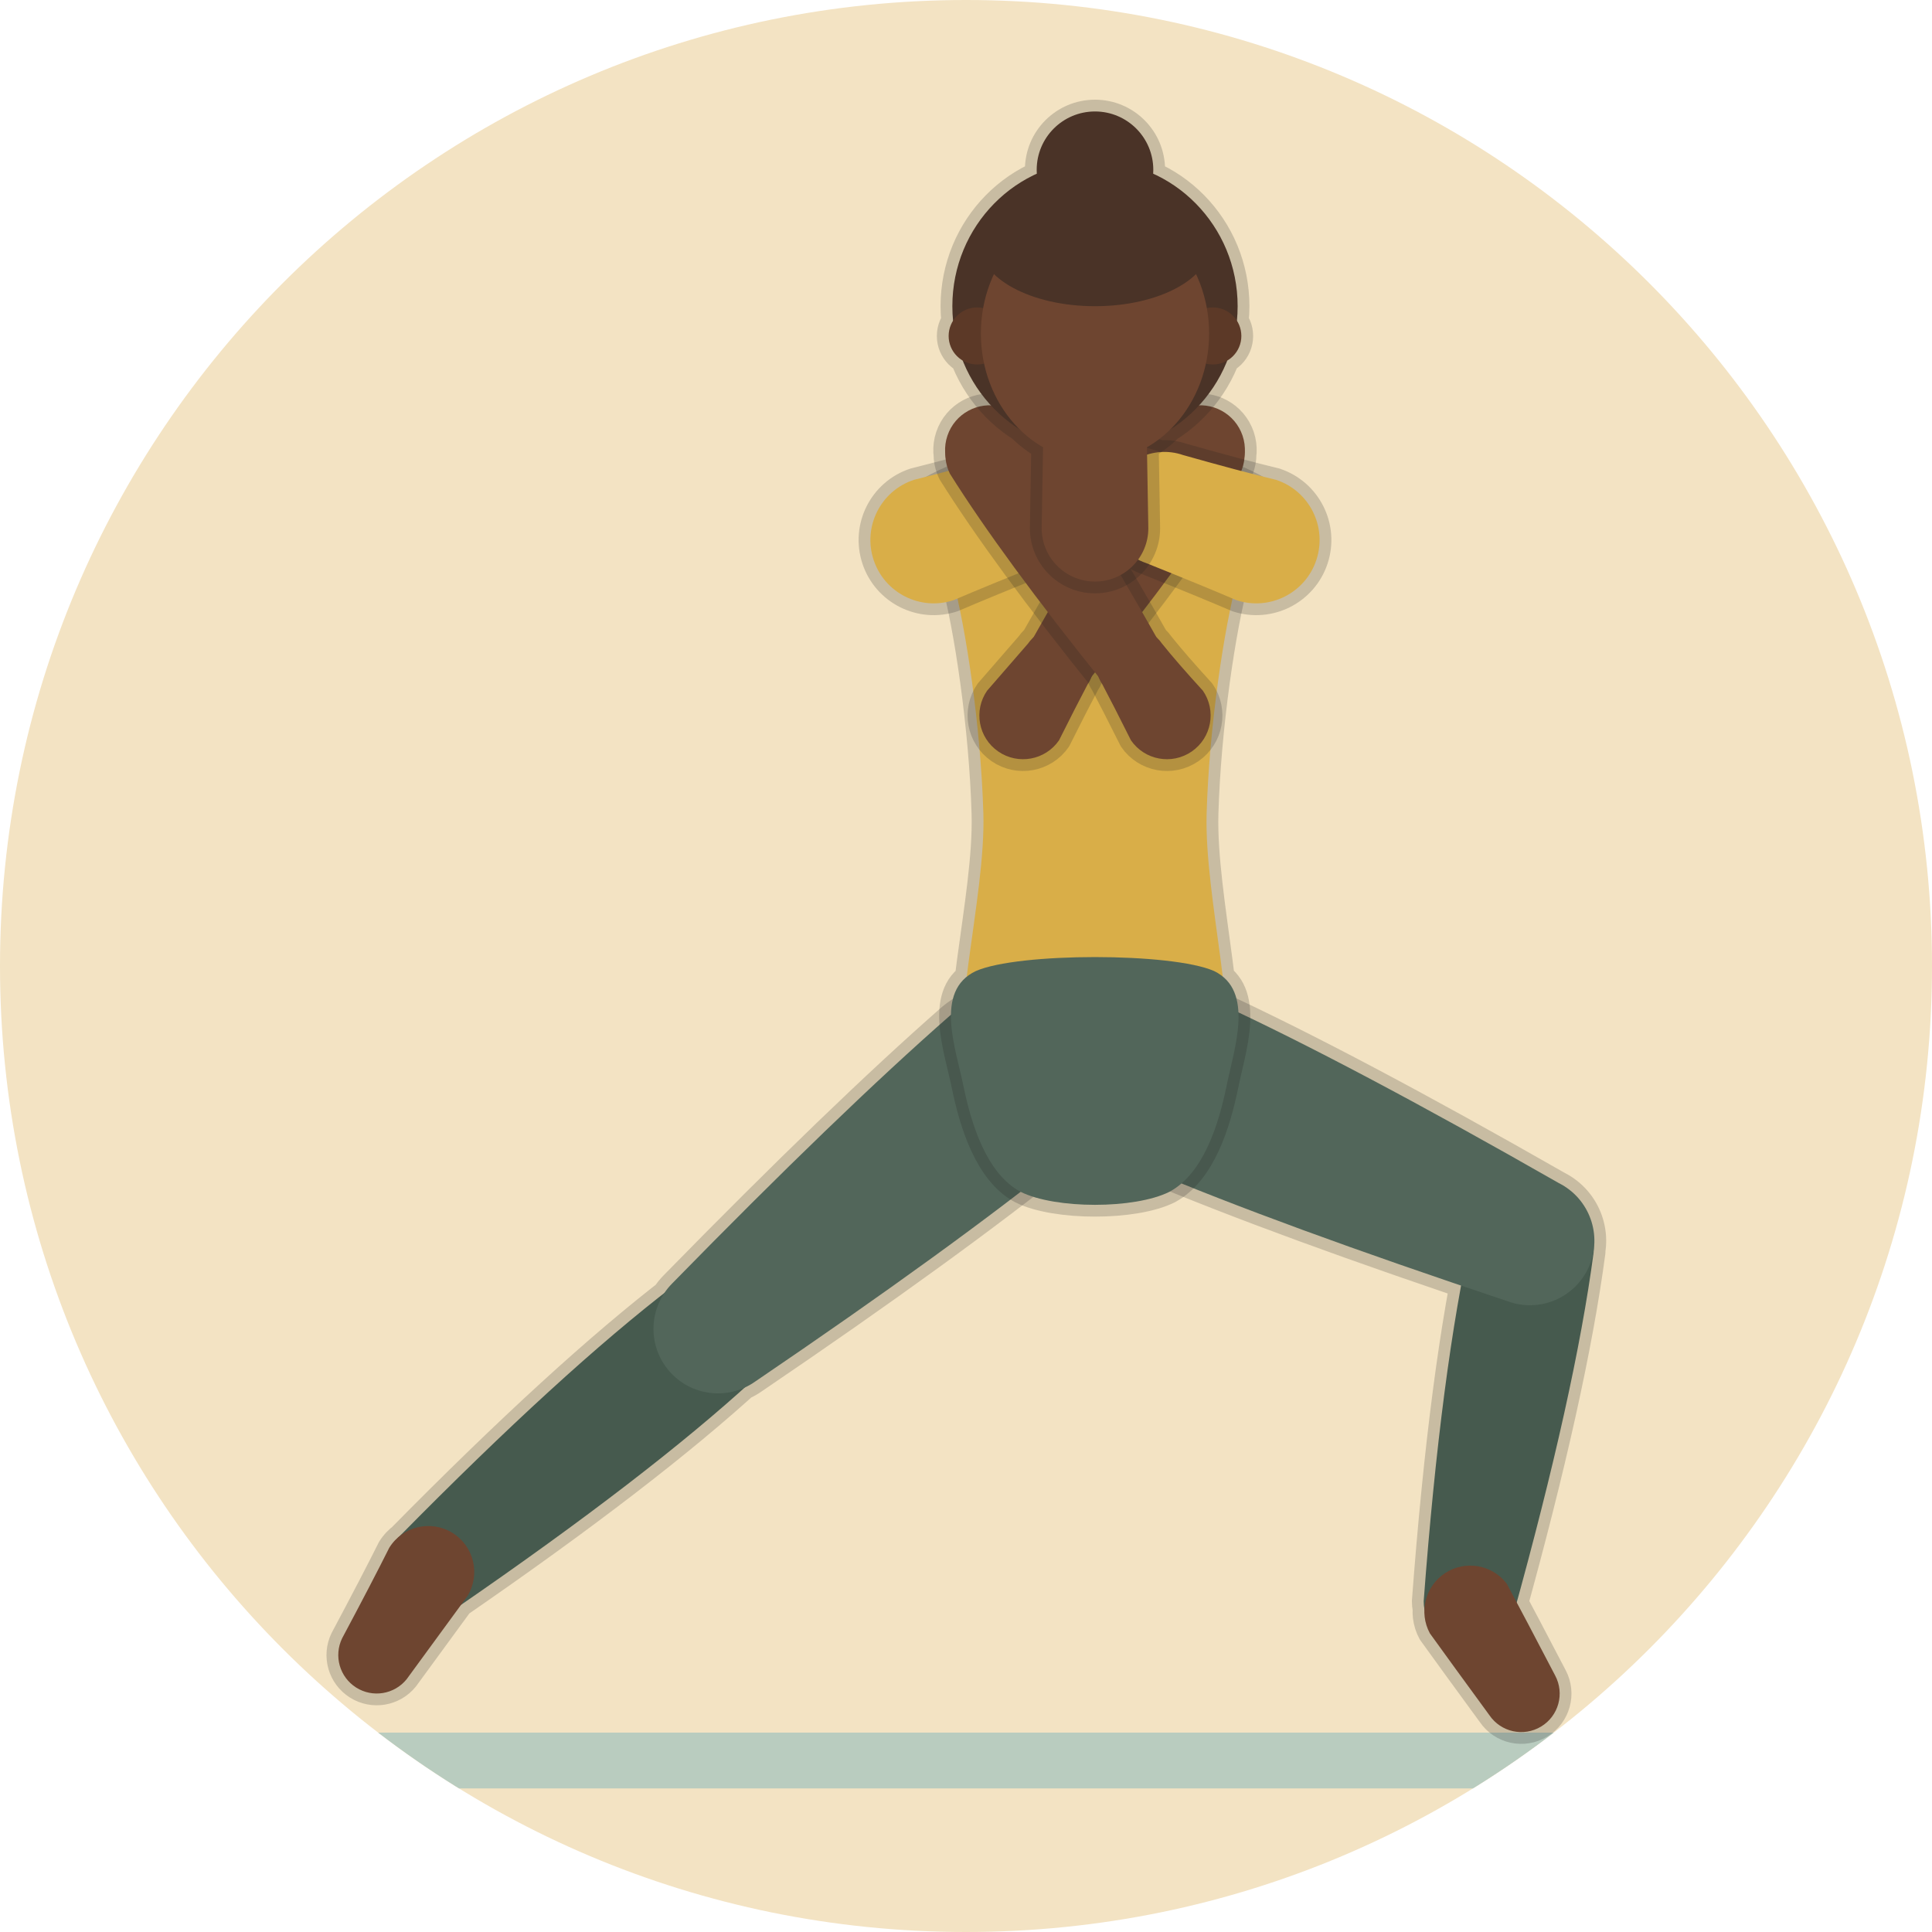
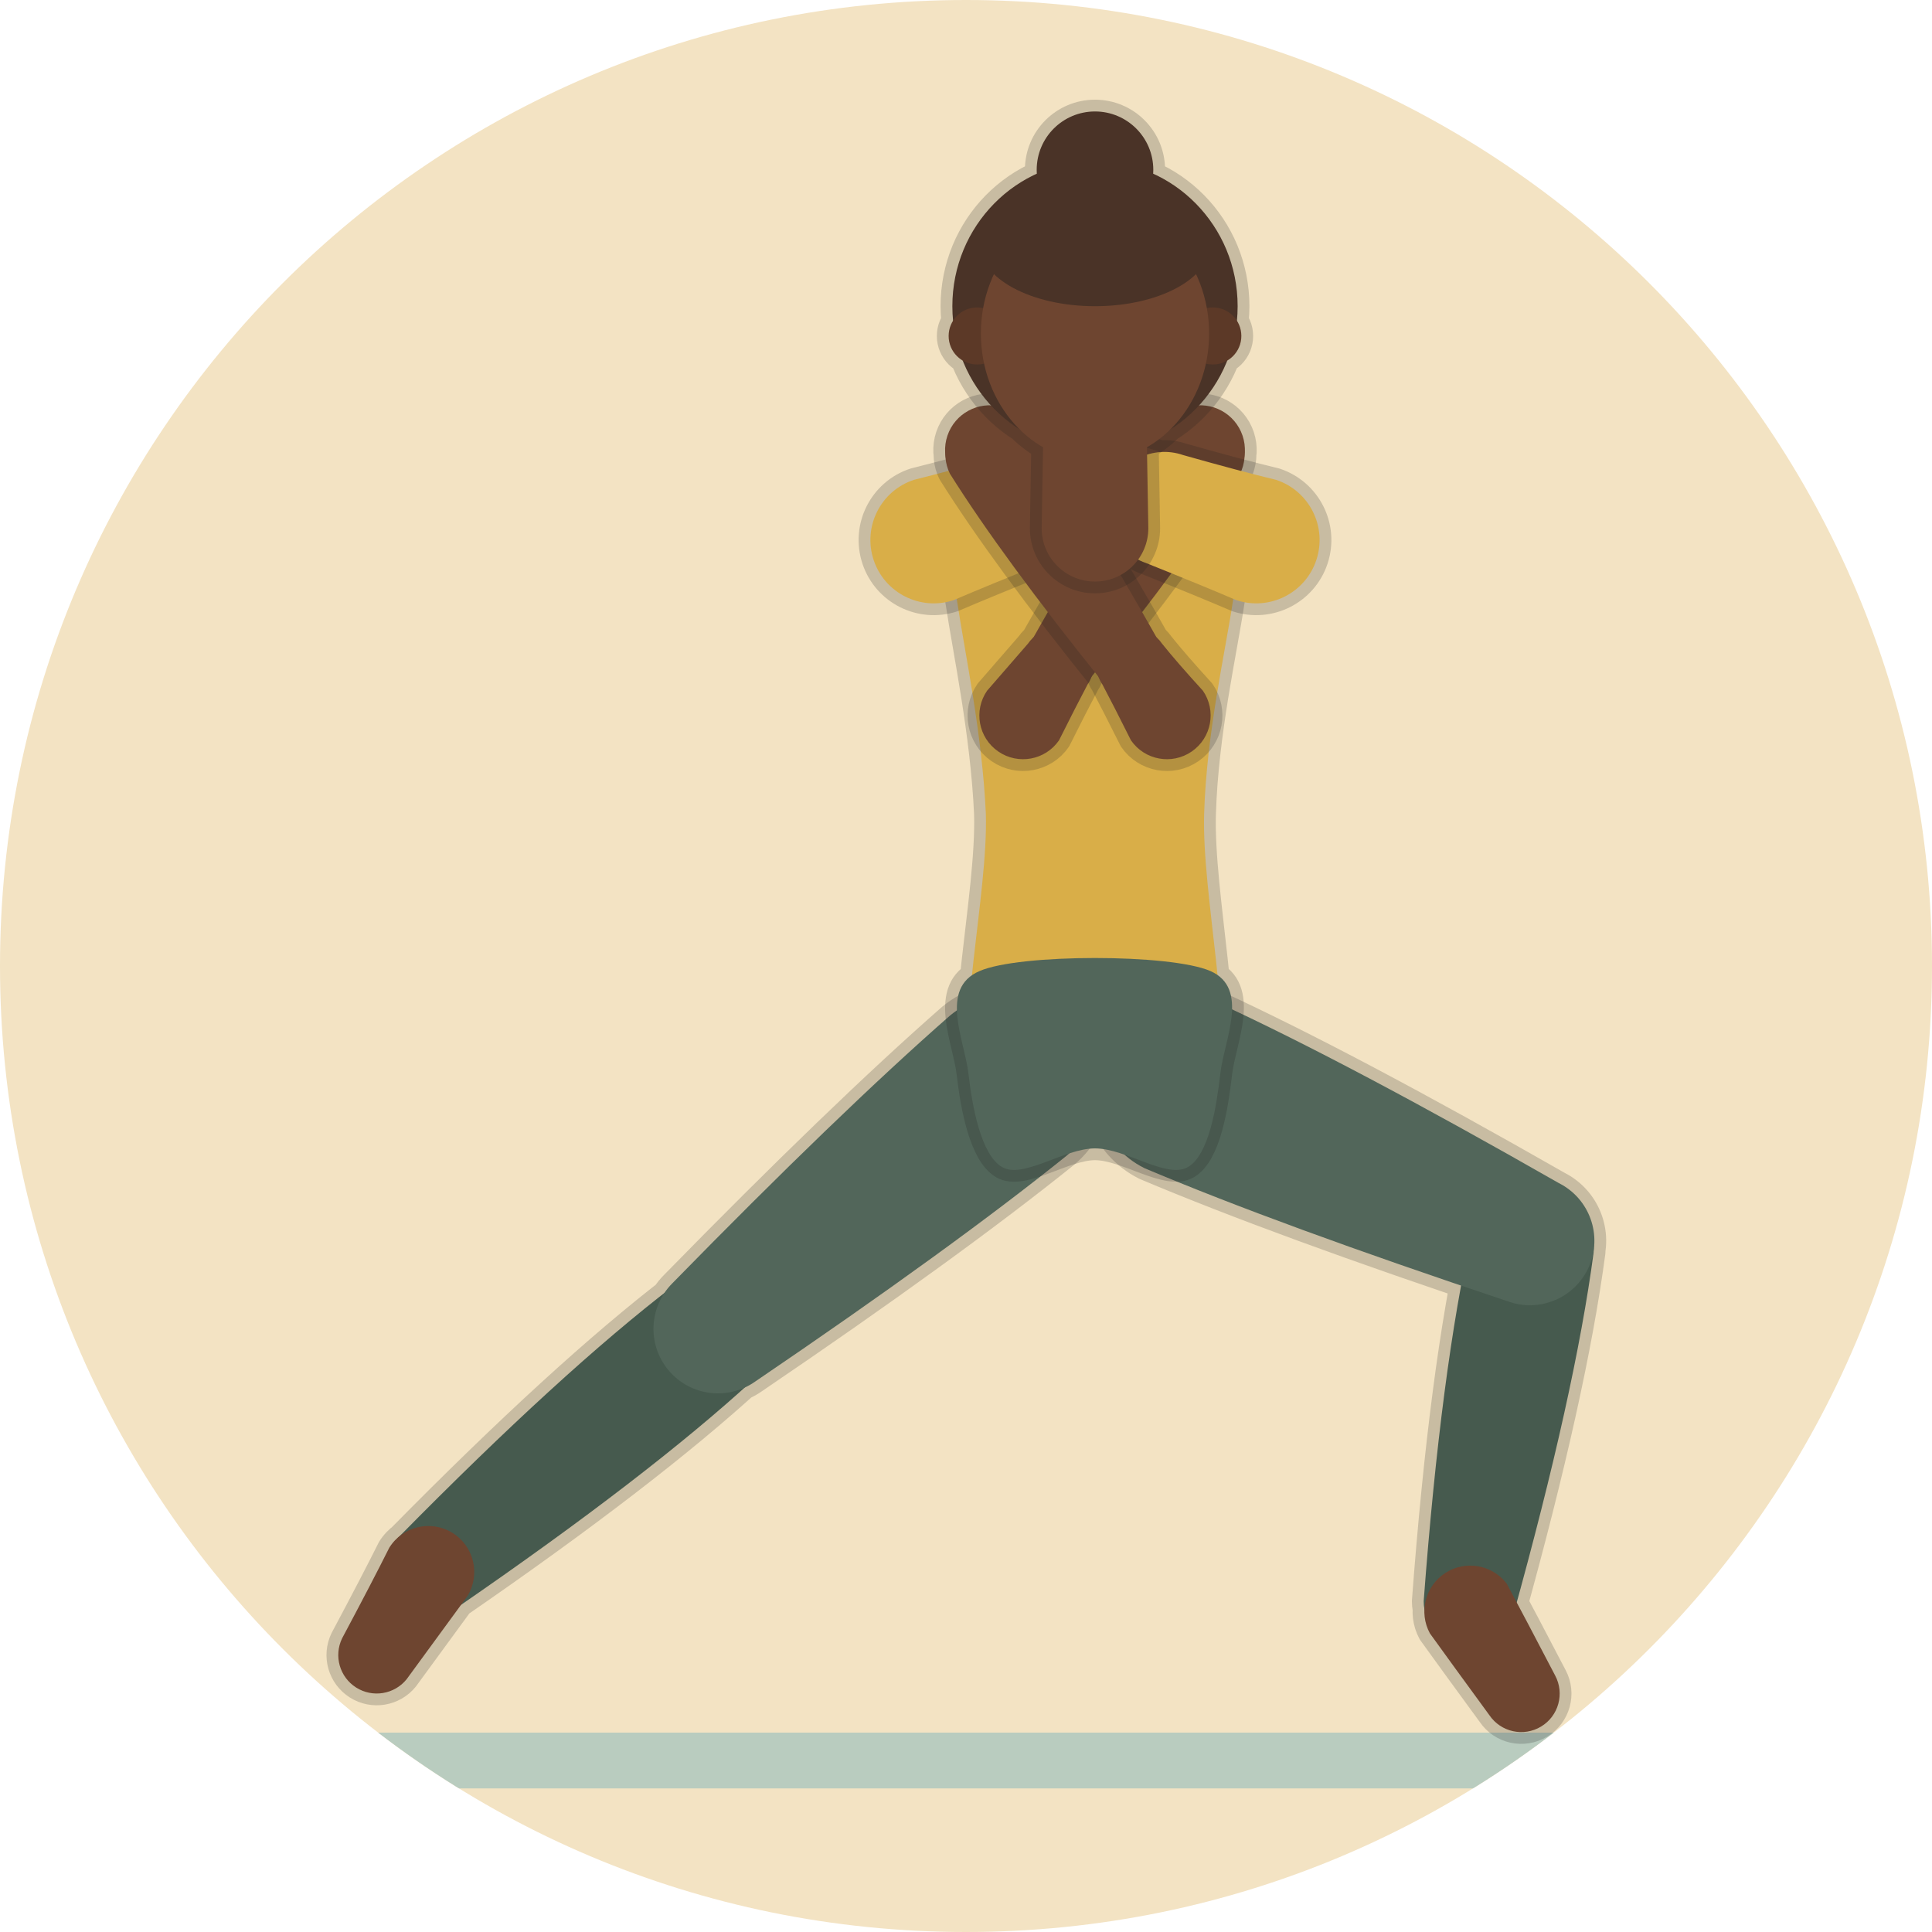
<svg xmlns="http://www.w3.org/2000/svg" viewBox="0 0 200 200" width="400" height="400" role="img" aria-label="Figure facing forward low in a side lunge with one thigh level, the other leg straight and hands in front.">
  <circle cx="100" cy="100" r="100" fill="#F3E3C3" />
  <clipPath id="c18ajd5g">
    <circle cx="100" cy="100" r="100" />
  </clipPath>
  <g clip-path="url(#c18ajd5g)">
    <g transform="translate(100.0 180.0) scale(1.284)">
      <rect x="-61.21" y="-0.5" width="122.42" height="4.5" rx="2.2" fill="#B9CCBF" />
      <g>
        <path d="M-23.6 -36.5Q-32.6 -29.6 -45.7 -16.3A3.7 3.7 0 0 0 -41.0 -10.6Q-25.6 -21.2 -17.2 -28.9A5.0 5.0 0 0 0 -23.6 -36.5ZM-1.3 -58.3Q-10.2 -50.5 -23.7 -36.7A5.2 5.2 0 0 0 -17.0 -28.8Q-1.1 -39.6 8.1 -47.0A7.3 7.3 0 0 0 -1.3 -58.3ZM-46.5 -15.4Q-47.9 -12.6 -50.3 -8.1A3.1 3.1 0 0 0 -45.1 -4.8Q-42.1 -8.9 -40.2 -11.5A3.7 3.7 0 0 0 -46.5 -15.4Z" fill="#1E1F1D" stroke="#1E1F1D" stroke-width="1.9" stroke-linejoin="round" opacity="0.2" />
        <path d="M-23.6 -36.5Q-32.6 -29.6 -45.7 -16.3A3.7 3.7 0 0 0 -41.0 -10.6Q-25.6 -21.2 -17.2 -28.9A5.0 5.0 0 0 0 -23.6 -36.5Z" fill="#465A4E" />
        <path d="M-1.3 -58.3Q-10.2 -50.5 -23.7 -36.7A5.2 5.2 0 0 0 -17.0 -28.8Q-1.1 -39.6 8.1 -47.0A7.3 7.3 0 0 0 -1.3 -58.3Z" fill="#52665A" />
        <path d="M-46.5 -15.4Q-47.9 -12.6 -50.3 -8.1A3.1 3.1 0 0 0 -45.1 -4.8Q-42.1 -8.9 -40.2 -11.5A3.7 3.7 0 0 0 -46.5 -15.4Z" fill="#6E4530" />
      </g>
      <g>
        <path d="M40.8 -40.9Q38.3 -29.8 36.9 -11.1A3.7 3.7 0 0 0 44.1 -9.9Q49.1 -27.9 50.6 -39.2A5.0 5.0 0 0 0 40.8 -40.9ZM14.4 -46.0Q25.3 -41.4 43.6 -35.3A5.2 5.2 0 0 0 47.8 -44.8Q31.0 -54.4 20.4 -59.3A7.3 7.3 0 0 0 14.4 -46.0ZM37.4 -8.5Q39.2 -6.0 42.2 -1.9A3.1 3.1 0 0 0 47.5 -5.1Q45.1 -9.7 43.6 -12.5A3.7 3.7 0 0 0 37.4 -8.5Z" fill="#1E1F1D" stroke="#1E1F1D" stroke-width="1.9" stroke-linejoin="round" opacity="0.2" />
        <path d="M40.8 -40.9Q38.3 -29.8 36.9 -11.1A3.7 3.7 0 0 0 44.1 -9.9Q49.1 -27.9 50.6 -39.2A5.0 5.0 0 0 0 40.8 -40.9Z" fill="#465A4E" />
        <path d="M14.4 -46.0Q25.3 -41.4 43.6 -35.3A5.2 5.2 0 0 0 47.8 -44.8Q31.0 -54.4 20.4 -59.3A7.3 7.3 0 0 0 14.4 -46.0Z" fill="#52665A" />
        <path d="M37.4 -8.5Q39.2 -6.0 42.2 -1.9A3.1 3.1 0 0 0 47.5 -5.1Q45.1 -9.7 43.6 -12.5A3.7 3.7 0 0 0 37.4 -8.5Z" fill="#6E4530" />
      </g>
      <g>
-         <path d="M0.1 -52.6C-1.5 -57.1 1.6 -67.8 1.4 -74.6C1.2 -81.5 -0.0 -89.6 -1.1 -93.6C-2.1 -97.7 -6.0 -97.5 -5.0 -99.1C-4.1 -100.8 1.2 -102.9 4.8 -103.6C8.3 -104.4 12.5 -104.4 16.0 -103.6C19.5 -102.9 24.8 -100.8 25.8 -99.1C26.8 -97.5 22.9 -97.7 21.9 -93.6C20.8 -89.6 19.6 -81.5 19.4 -74.6C19.2 -67.8 22.2 -57.1 20.7 -52.6C19.2 -48.1 13.8 -47.6 10.4 -47.6C6.9 -47.6 1.6 -48.1 0.1 -52.6ZM-0.2 -52.6C-0.8 -55.6 -2.6 -60.3 0.8 -61.9C4.2 -63.4 16.6 -63.4 20.0 -61.9C23.3 -60.3 21.6 -55.6 21.0 -52.6C20.4 -49.7 19.2 -45.6 16.4 -44.1C13.6 -42.7 7.2 -42.7 4.4 -44.1C1.6 -45.6 0.4 -49.7 -0.2 -52.6ZM10.4 -98.6A5.2 5.2 0.0 1 0 10.4 -109.0A5.2 5.2 0.0 1 0 10.4 -98.6Z" fill="#1E1F1D" stroke="#1E1F1D" stroke-width="1.9" stroke-linejoin="round" opacity="0.2" />
-         <path d="M0.1 -52.6C-1.5 -57.1 1.6 -67.8 1.4 -74.6C1.2 -81.5 -0.0 -89.6 -1.1 -93.6C-2.1 -97.7 -6.0 -97.5 -5.0 -99.1C-4.1 -100.8 1.2 -102.9 4.8 -103.6C8.3 -104.4 12.5 -104.4 16.0 -103.6C19.5 -102.9 24.8 -100.8 25.8 -99.1C26.8 -97.5 22.9 -97.7 21.9 -93.6C20.8 -89.6 19.6 -81.5 19.4 -74.6C19.2 -67.8 22.2 -57.1 20.7 -52.6C19.2 -48.1 13.8 -47.6 10.4 -47.6C6.9 -47.6 1.6 -48.1 0.1 -52.6Z" fill="#D9AE48" />
-         <path d="M-0.2 -52.6C-0.8 -55.6 -2.6 -60.3 0.8 -61.9C4.2 -63.4 16.6 -63.4 20.0 -61.9C23.3 -60.3 21.6 -55.6 21.0 -52.6C20.4 -49.7 19.2 -45.6 16.4 -44.1C13.6 -42.7 7.2 -42.7 4.4 -44.1C1.6 -45.6 0.4 -49.7 -0.2 -52.6Z" fill="#52665A" />
-         <path d="M10.4 -98.6A5.2 5.2 0.0 1 0 10.4 -109.0A5.2 5.2 0.0 1 0 10.4 -98.6Z" fill="#6E4530" />
+         <path d="M0.6 -52.6C-0.9 -57.0 1.8 -68.1 1.6 -74.6C1.3 -81.1 -0.1 -87.6 -0.7 -91.6C-1.3 -95.6 -2.8 -96.9 -2.2 -98.6C-1.6 -100.4 -0.5 -101.6 2.9 -102.2C6.2 -102.8 14.6 -102.8 17.9 -102.2C21.3 -101.6 22.4 -100.4 23.0 -98.6C23.6 -96.9 22.1 -95.6 21.5 -91.6C20.9 -87.6 19.4 -81.1 19.2 -74.6C19.0 -68.1 21.6 -57.0 20.2 -52.6C18.7 -48.3 13.6 -48.6 10.4 -48.6C7.1 -48.6 2.1 -48.3 0.6 -52.6ZM0.2 -53.6C-0.1 -56.3 -2.2 -60.5 1.1 -61.9C4.3 -63.3 16.5 -63.3 19.7 -61.9C22.9 -60.5 20.8 -56.3 20.5 -53.6C20.2 -51.0 19.6 -47.1 17.9 -46.1C16.2 -45.1 12.9 -47.6 10.4 -47.6C7.9 -47.6 4.6 -45.1 2.9 -46.1C1.2 -47.1 0.5 -51.0 0.2 -53.6Z" fill="#1E1F1D" stroke="#1E1F1D" stroke-width="1.9" stroke-linejoin="round" opacity="0.2" />
+         <path d="M0.6 -52.6C-0.9 -57.0 1.8 -68.1 1.6 -74.6C1.3 -81.1 -0.1 -87.6 -0.7 -91.6C-1.3 -95.6 -2.8 -96.9 -2.2 -98.6C-1.6 -100.4 -0.5 -101.6 2.9 -102.2C6.2 -102.8 14.6 -102.8 17.9 -102.2C21.3 -101.6 22.4 -100.4 23.0 -98.6C23.6 -96.9 22.1 -95.6 21.5 -91.6C20.9 -87.6 19.4 -81.1 19.2 -74.6C19.0 -68.1 21.6 -57.0 20.2 -52.6C18.7 -48.3 13.6 -48.6 10.4 -48.6C7.1 -48.6 2.1 -48.3 0.6 -52.6Z" fill="#D9AE48" />
+         <path d="M0.2 -53.6C-0.1 -56.3 -2.2 -60.5 1.1 -61.9C4.3 -63.3 16.5 -63.3 19.7 -61.9C22.9 -60.5 20.8 -56.3 20.5 -53.6C20.2 -51.0 19.6 -47.1 17.9 -46.1C16.2 -45.1 12.9 -47.6 10.4 -47.6C7.9 -47.6 4.6 -45.1 2.9 -46.1C1.2 -47.1 0.5 -51.0 0.2 -53.6Z" fill="#52665A" />
      </g>
      <g>
        <path d="M-1.2 -92.5Q7.1 -95.2 20.3 -100.6A3.6 3.6 0 0 0 18.0 -107.4Q4.2 -103.7 -4.0 -100.8A4.4 4.4 0 0 0 -1.2 -92.5ZM-1.0 -91.8Q1.8 -93.0 6.3 -94.8A4.6 4.6 0 0 0 3.3 -103.5Q-1.4 -102.2 -4.2 -101.5A5.1 5.1 0 0 0 -1.0 -91.8ZM16.2 -106.0Q11.5 -99.6 5.1 -88.2A2.8 2.8 0 0 0 9.7 -85.1Q17.9 -95.3 22.1 -102.0A3.6 3.6 0 0 0 16.2 -106.0ZM5.0 -88.3Q3.7 -86.8 1.7 -84.5A3.5 3.5 0 0 0 7.5 -80.5Q8.9 -83.3 9.8 -85.0A2.9 2.9 0 0 0 5.0 -88.3Z" fill="#1E1F1D" stroke="#1E1F1D" stroke-width="1.9" stroke-linejoin="round" opacity="0.2" />
        <path d="M-1.2 -92.5Q7.1 -95.2 20.3 -100.6A3.6 3.6 0 0 0 18.0 -107.4Q4.2 -103.7 -4.0 -100.8A4.4 4.4 0 0 0 -1.2 -92.5Z" fill="#6E4530" />
        <path d="M-1.0 -91.8Q1.8 -93.0 6.3 -94.8A4.6 4.6 0 0 0 3.3 -103.5Q-1.4 -102.2 -4.2 -101.5A5.1 5.1 0 0 0 -1.0 -91.8Z" fill="#D9AE48" />
        <path d="M16.2 -106.0Q11.5 -99.6 5.1 -88.2A2.8 2.8 0 0 0 9.7 -85.1Q17.9 -95.3 22.1 -102.0A3.6 3.6 0 0 0 16.2 -106.0Z" fill="#6E4530" />
        <path d="M5.0 -88.3Q3.7 -86.8 1.7 -84.5A3.5 3.5 0 0 0 7.5 -80.5Q8.9 -83.3 9.8 -85.0A2.9 2.9 0 0 0 5.0 -88.3Z" fill="#6E4530" />
      </g>
      <g>
        <path d="M24.8 -100.8Q16.6 -103.7 2.8 -107.4A3.6 3.6 0 0 0 0.5 -100.6Q13.7 -95.2 22.0 -92.5A4.4 4.4 0 0 0 24.8 -100.8ZM25.0 -101.5Q22.1 -102.2 17.5 -103.5A4.6 4.6 0 0 0 14.5 -94.8Q19.0 -93.0 21.8 -91.8A5.1 5.1 0 0 0 25.0 -101.5ZM-1.3 -102.0Q2.9 -95.3 11.1 -85.1A2.8 2.8 0 0 0 15.7 -88.2Q9.3 -99.6 4.6 -106.0A3.6 3.6 0 0 0 -1.3 -102.0ZM11.0 -85.0Q11.9 -83.3 13.3 -80.5A3.5 3.5 0 0 0 19.1 -84.5Q17.0 -86.8 15.8 -88.3A2.9 2.9 0 0 0 11.0 -85.0Z" fill="#1E1F1D" stroke="#1E1F1D" stroke-width="1.9" stroke-linejoin="round" opacity="0.2" />
        <path d="M24.8 -100.8Q16.6 -103.7 2.8 -107.4A3.6 3.6 0 0 0 0.5 -100.6Q13.7 -95.2 22.0 -92.5A4.4 4.4 0 0 0 24.8 -100.8Z" fill="#6E4530" />
        <path d="M25.0 -101.5Q22.1 -102.2 17.5 -103.5A4.6 4.6 0 0 0 14.5 -94.8Q19.0 -93.0 21.8 -91.8A5.1 5.1 0 0 0 25.0 -101.5Z" fill="#D9AE48" />
        <path d="M-1.3 -102.0Q2.9 -95.3 11.1 -85.1A2.8 2.8 0 0 0 15.7 -88.2Q9.3 -99.6 4.6 -106.0A3.6 3.6 0 0 0 -1.3 -102.0Z" fill="#6E4530" />
        <path d="M11.0 -85.0Q11.9 -83.3 13.3 -80.5A3.5 3.5 0 0 0 19.1 -84.5Q17.0 -86.8 15.8 -88.3A2.9 2.9 0 0 0 11.0 -85.0Z" fill="#6E4530" />
      </g>
      <g>
        <path d="M14.7 -97.6Q14.6 -103.9 14.4 -114.1A4.0 4.0 0 0 0 6.4 -114.1Q6.2 -103.9 6.1 -97.6A4.3 4.3 0 0 0 14.7 -97.6ZM10.4 -121.8A4.7 4.7 0.0 1 0 10.4 -131.2A4.7 4.7 0.0 1 0 10.4 -121.8ZM10.4 -103.8A11.5 11.7 0.0 1 0 10.4 -127.2A11.5 11.7 0.0 1 0 10.4 -103.8ZM19.9 -110.8A2.3 2.3 0.0 1 0 19.9 -115.4A2.3 2.3 0.0 1 0 19.9 -110.8ZM0.9 -110.8A2.3 2.3 0.0 1 0 0.9 -115.4A2.3 2.3 0.0 1 0 0.9 -110.8ZM10.4 -103.0A9.2 10.3 0.0 1 0 10.4 -123.6A9.2 10.3 0.0 1 0 10.4 -103.0ZM10.4 -115.5A9.3 5.0 0.0 1 0 10.4 -125.5A9.3 5.0 0.0 1 0 10.4 -115.5Z" fill="#1E1F1D" stroke="#1E1F1D" stroke-width="1.9" stroke-linejoin="round" opacity="0.2" />
        <path d="M14.7 -97.6Q14.6 -103.9 14.4 -114.1A4.0 4.0 0 0 0 6.4 -114.1Q6.2 -103.9 6.1 -97.6A4.3 4.3 0 0 0 14.7 -97.6Z" fill="#6E4530" />
        <path d="M10.4 -121.8A4.7 4.7 0.0 1 0 10.4 -131.2A4.7 4.7 0.0 1 0 10.4 -121.8Z" fill="#4A3327" />
        <path d="M10.4 -103.8A11.5 11.7 0.0 1 0 10.4 -127.2A11.5 11.7 0.0 1 0 10.4 -103.8Z" fill="#4A3327" />
        <path d="M19.9 -110.8A2.3 2.3 0.0 1 0 19.9 -115.4A2.3 2.3 0.0 1 0 19.9 -110.8Z" fill="#5C3927" />
        <path d="M0.9 -110.8A2.3 2.3 0.0 1 0 0.9 -115.4A2.3 2.3 0.0 1 0 0.9 -110.8Z" fill="#5C3927" />
        <path d="M10.4 -103.0A9.2 10.3 0.0 1 0 10.4 -123.6A9.2 10.3 0.0 1 0 10.4 -103.0Z" fill="#6E4530" />
        <path d="M10.4 -115.5A9.3 5.0 0.0 1 0 10.4 -125.5A9.3 5.0 0.0 1 0 10.4 -115.5Z" fill="#4A3327" />
      </g>
    </g>
  </g>
</svg>
